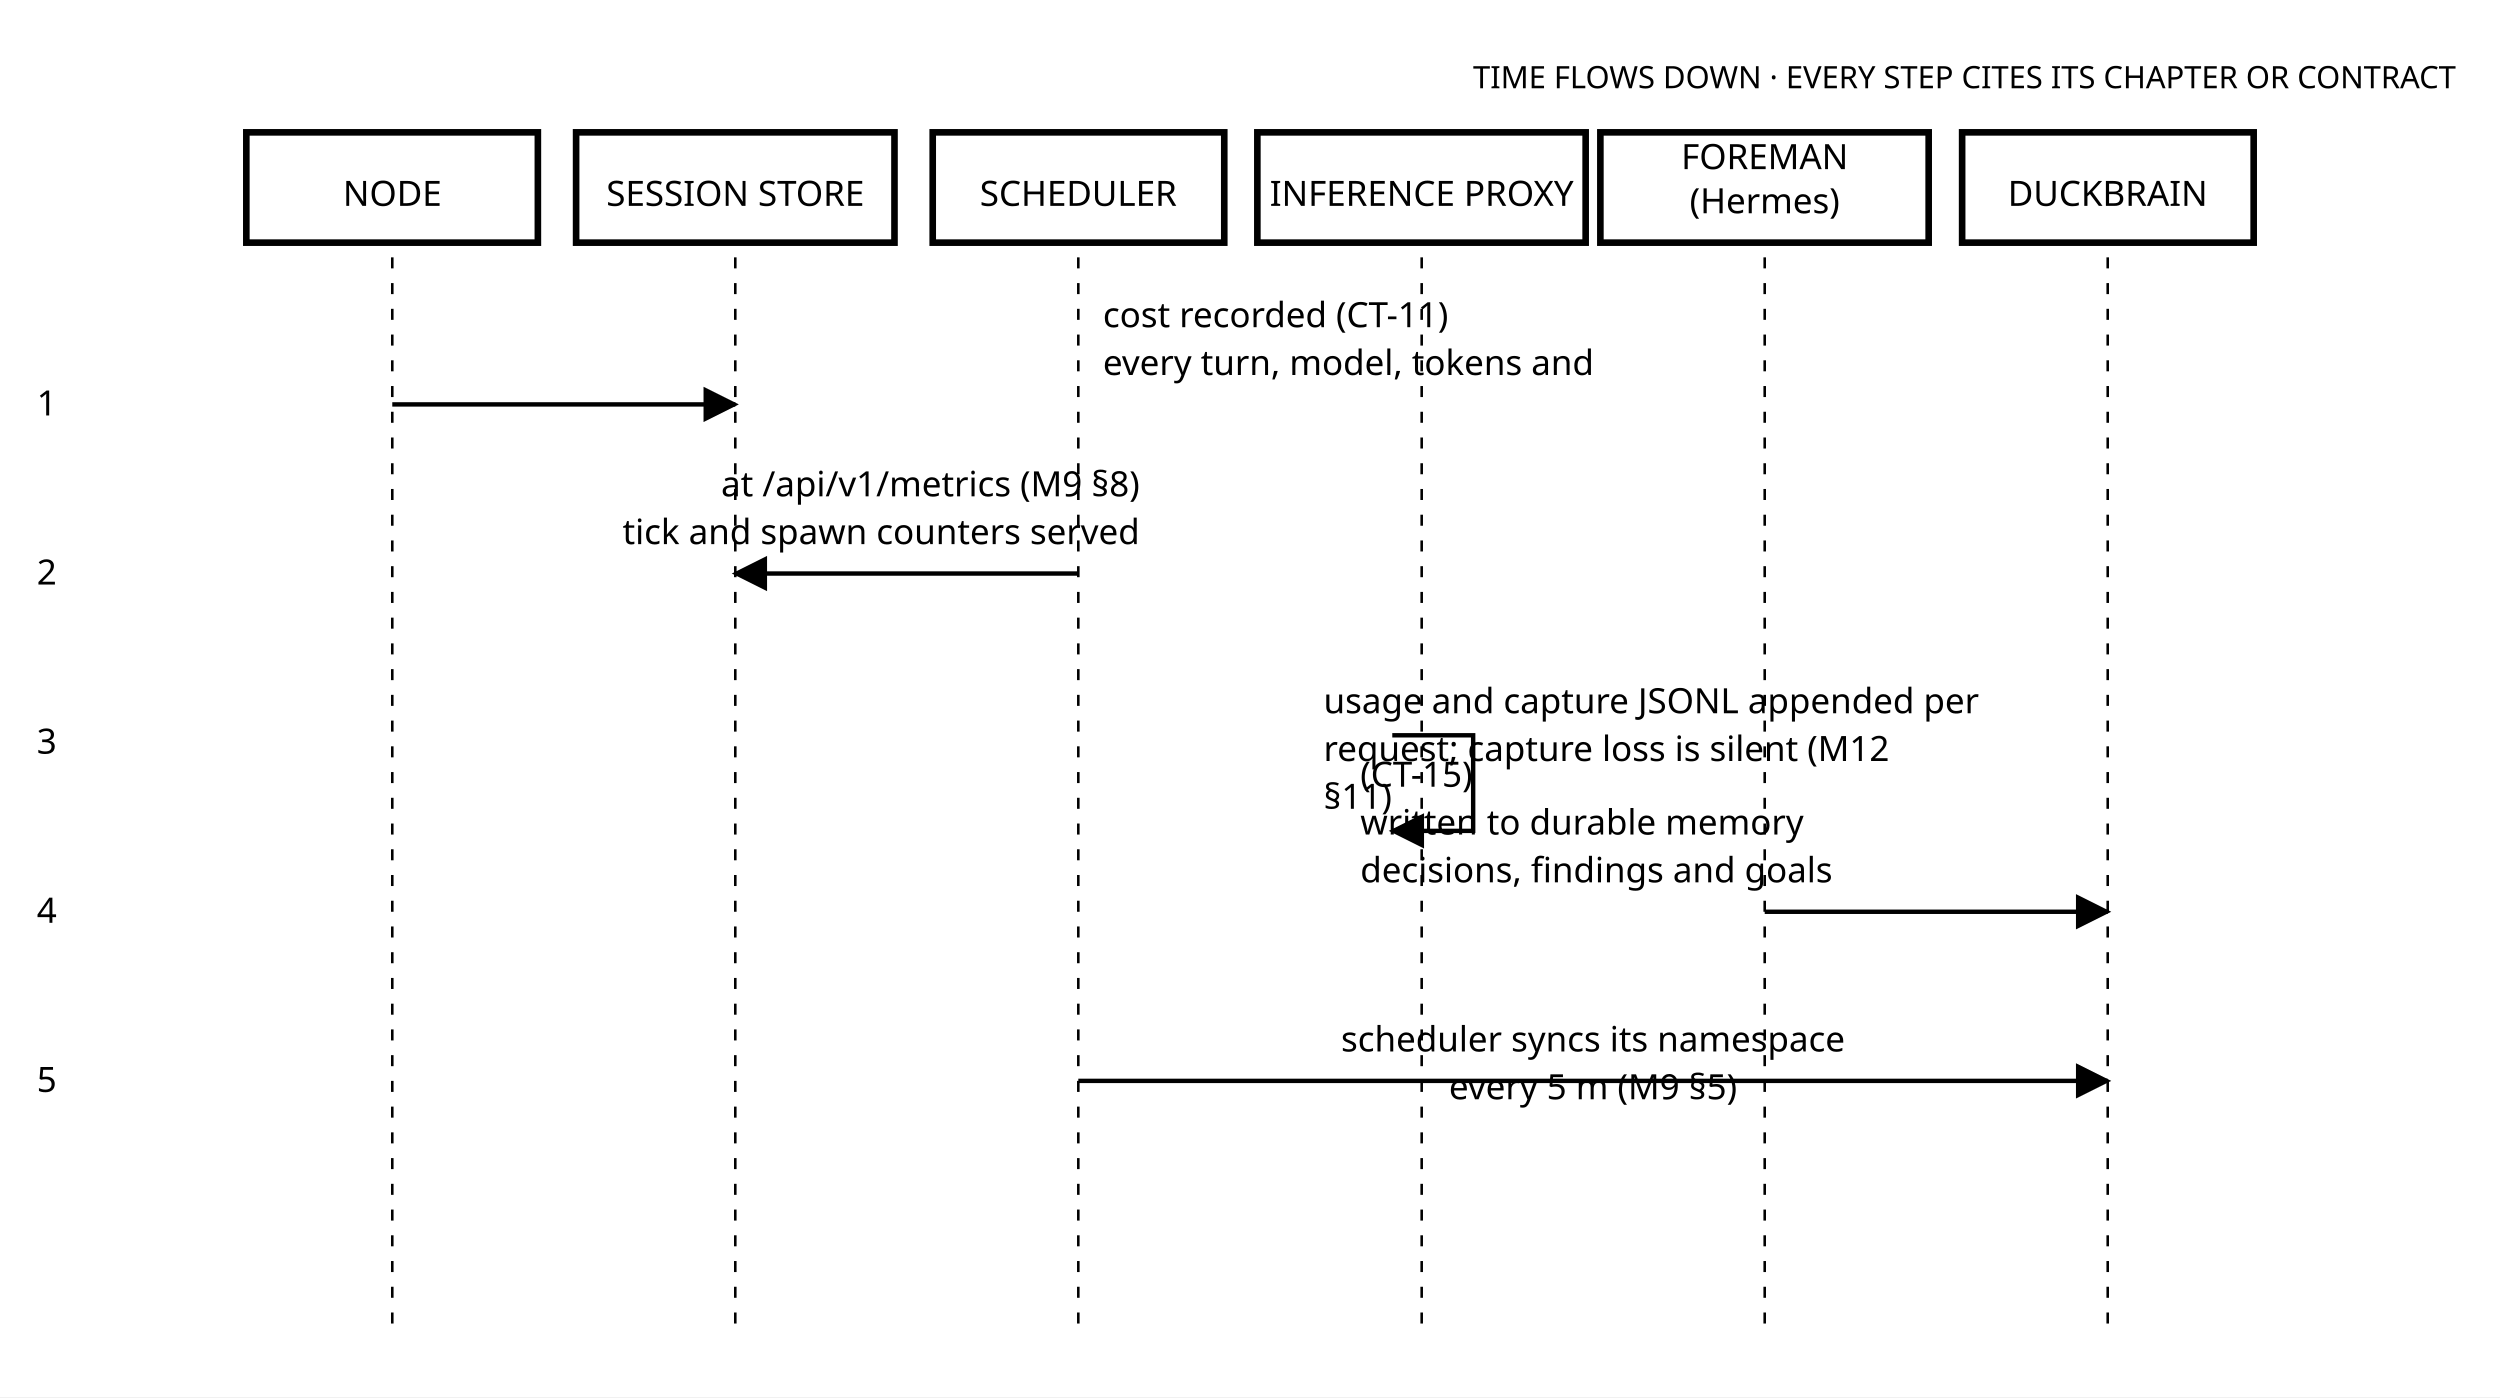
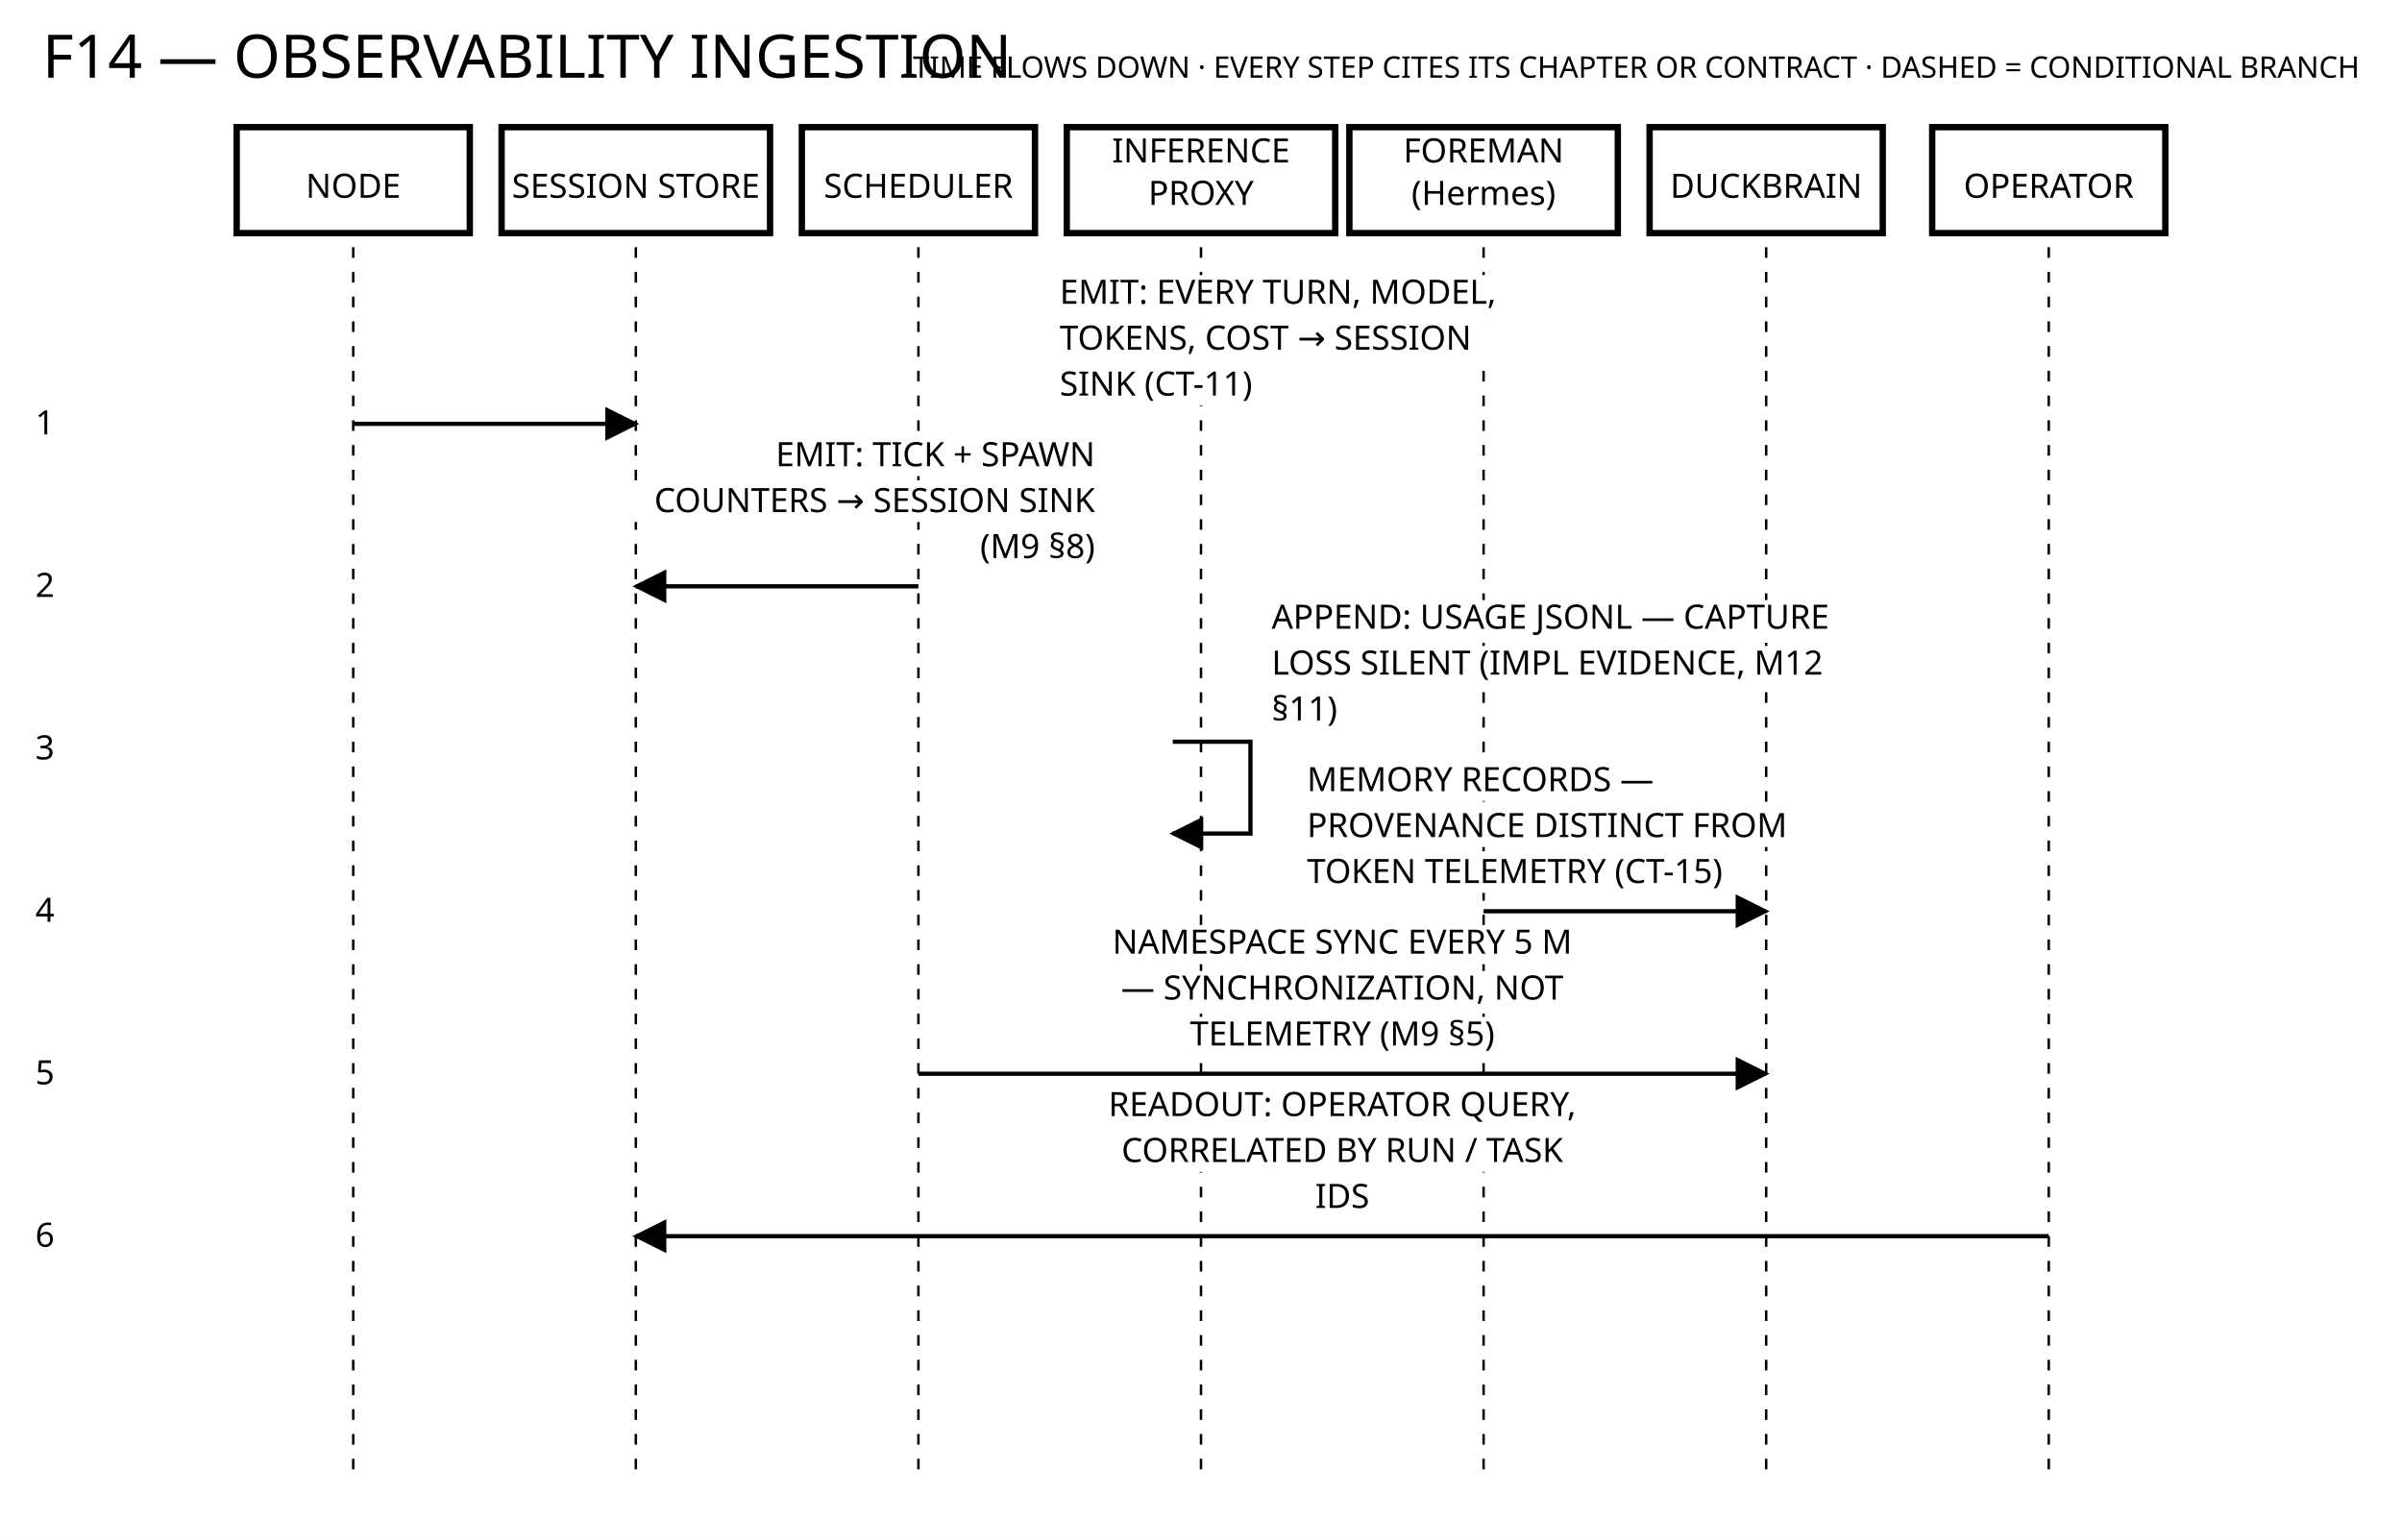
- <svg xmlns="http://www.w3.org/2000/svg" width="170.0mm" height="95.0mm" viewBox="0 0 680 380.0" preserveAspectRatio="xMidYMid meet">
-   <rect width="680" height="380.0" fill="#ffffff" />
+ <svg xmlns="http://www.w3.org/2000/svg" width="170.0mm" height="109.0mm" viewBox="0 0 680 436.0" preserveAspectRatio="xMidYMid meet">
+   <rect width="680" height="436.0" fill="#ffffff" />
  <defs>
    <marker id="ar" viewBox="0 0 10 10" refX="9" refY="5" markerWidth="8" markerHeight="8" orient="auto">
      <path d="M0,0 L10,5 L0,10 z" fill="#000000" />
    </marker>
  </defs>
  <g font-family="Routed Gothic Narrow, Routed Gothic, sans-serif">
-     <text x="668.0" y="24.0" font-size="8.40" fill="#000000" text-anchor="end">TIME FLOWS DOWN · EVERY STEP CITES ITS CHAPTER OR CONTRACT</text>
-     <rect x="67.0" y="36.0" width="79.3" height="30.0" fill="#ffffff" stroke="#000000" stroke-width="1.8" />
-     <text x="106.7" y="56.0" font-size="9.50" fill="#000000" text-anchor="middle">NODE</text>
-     <polyline points="106.7,70.0 106.7,360.0" fill="none" stroke="#000000" stroke-width="0.7" stroke-dasharray="3 4" />
-     <rect x="156.7" y="36.0" width="86.6" height="30.0" fill="#ffffff" stroke="#000000" stroke-width="1.8" />
-     <text x="200.0" y="56.0" font-size="9.50" fill="#000000" text-anchor="middle">SESSION STORE</text>
-     <polyline points="200.0,70.0 200.0,360.0" fill="none" stroke="#000000" stroke-width="0.7" stroke-dasharray="3 4" />
-     <rect x="253.7" y="36.0" width="79.3" height="30.0" fill="#ffffff" stroke="#000000" stroke-width="1.8" />
-     <text x="293.3" y="56.0" font-size="9.50" fill="#000000" text-anchor="middle">SCHEDULER</text>
-     <polyline points="293.3,70.0 293.3,360.0" fill="none" stroke="#000000" stroke-width="0.7" stroke-dasharray="3 4" />
-     <rect x="342.0" y="36.0" width="89.3" height="30.0" fill="#ffffff" stroke="#000000" stroke-width="1.8" />
-     <text x="386.7" y="56.0" font-size="9.50" fill="#000000" text-anchor="middle">INFERENCE PROXY</text>
-     <polyline points="386.7,70.0 386.7,360.0" fill="none" stroke="#000000" stroke-width="0.7" stroke-dasharray="3 4" />
-     <rect x="435.3" y="36.0" width="89.3" height="30.0" fill="#ffffff" stroke="#000000" stroke-width="1.8" />
-     <text x="480.0" y="46.0" font-size="9.50" fill="#000000" text-anchor="middle">FOREMAN</text>
-     <text x="480.0" y="58.0" font-size="9.50" fill="#000000" text-anchor="middle">(Hermes)</text>
-     <polyline points="480.0,70.0 480.0,360.0" fill="none" stroke="#000000" stroke-width="0.7" stroke-dasharray="3 4" />
-     <rect x="533.7" y="36.0" width="79.3" height="30.0" fill="#ffffff" stroke="#000000" stroke-width="1.8" />
-     <text x="573.3" y="56.0" font-size="9.50" fill="#000000" text-anchor="middle">DUCKBRAIN</text>
-     <polyline points="573.3,70.0 573.3,360.0" fill="none" stroke="#000000" stroke-width="0.7" stroke-dasharray="3 4" />
-     <text x="10.0" y="113.0" font-size="9.50" fill="#000000" text-anchor="start">1</text>
-     <polyline points="106.7,110.0 200.0,110.0" fill="none" stroke="#000000" stroke-width="1.2" marker-end="url(#ar)" />
-     <text x="300.0" y="102.0" font-size="9.50" fill="#000000" text-anchor="start">every turn, model, tokens and</text>
-     <text x="300.0" y="89.0" font-size="9.50" fill="#000000" text-anchor="start">cost recorded (CT-11)</text>
-     <text x="10.0" y="159.0" font-size="9.50" fill="#000000" text-anchor="start">2</text>
-     <polyline points="293.3,156.0 200.0,156.0" fill="none" stroke="#000000" stroke-width="1.2" marker-end="url(#ar)" />
-     <text x="310.0" y="148.0" font-size="9.50" fill="#000000" text-anchor="end">tick and spawn counters served</text>
-     <text x="310.0" y="135.0" font-size="9.50" fill="#000000" text-anchor="end">at /api/v1/metrics (M9 §8)</text>
-     <text x="10.0" y="205.0" font-size="9.50" fill="#000000" text-anchor="start">3</text>
-     <polyline points="378.7,200.0 400.7,200.0 400.7,226.0 378.7,226.0" fill="none" stroke="#000000" stroke-width="1.2" marker-end="url(#ar)" />
-     <text x="360.0" y="194.0" font-size="9.50" fill="#000000" text-anchor="start">usage and capture JSONL appended per</text>
-     <text x="360.0" y="207.0" font-size="9.50" fill="#000000" text-anchor="start">request; capture loss is silent (M12</text>
-     <text x="360.0" y="220.0" font-size="9.50" fill="#000000" text-anchor="start">§11)</text>
-     <text x="10.0" y="251.0" font-size="9.50" fill="#000000" text-anchor="start">4</text>
-     <polyline points="480.0,248.0 573.3,248.0" fill="none" stroke="#000000" stroke-width="1.2" marker-end="url(#ar)" />
-     <text x="370.0" y="240.0" font-size="9.50" fill="#000000" text-anchor="start">decisions, findings and goals</text>
-     <text x="370.0" y="227.0" font-size="9.50" fill="#000000" text-anchor="start">written to durable memory</text>
-     <text x="370.0" y="214.0" font-size="9.50" fill="#000000" text-anchor="start">(CT-15)</text>
-     <text x="10.0" y="297.0" font-size="9.50" fill="#000000" text-anchor="start">5</text>
-     <polyline points="293.3,294.0 573.3,294.0" fill="none" stroke="#000000" stroke-width="1.2" marker-end="url(#ar)" />
-     <text x="433.3" y="286.0" font-size="9.50" fill="#000000" text-anchor="middle">scheduler syncs its namespace</text>
-     <text x="433.3" y="299.0" font-size="9.50" fill="#000000" text-anchor="middle">every 5 m (M9 §5)</text>
+     <text x="12.0" y="22.0" font-size="17.00" fill="#000000" text-anchor="start">F14 — OBSERVABILITY INGESTION</text>
+     <text x="668.0" y="22.0" font-size="8.40" fill="#000000" text-anchor="end">TIME FLOWS DOWN · EVERY STEP CITES ITS CHAPTER OR CONTRACT · DASHED = CONDITIONAL BRANCH</text>
+     <rect x="67.0" y="36.0" width="66.0" height="30.0" fill="#ffffff" stroke="#000000" stroke-width="1.8" />
+     <text x="100.0" y="56.0" font-size="9.50" fill="#000000" text-anchor="middle">NODE</text>
+     <polyline points="100.0,70.0 100.0,416.0" fill="none" stroke="#000000" stroke-width="0.7" stroke-dasharray="3 4" />
+     <rect x="142.0" y="36.0" width="76.0" height="30.0" fill="#ffffff" stroke="#000000" stroke-width="1.8" />
+     <text x="180.0" y="56.0" font-size="9.50" fill="#000000" text-anchor="middle">SESSION STORE</text>
+     <polyline points="180.0,70.0 180.0,416.0" fill="none" stroke="#000000" stroke-width="0.7" stroke-dasharray="3 4" />
+     <rect x="227.0" y="36.0" width="66.0" height="30.0" fill="#ffffff" stroke="#000000" stroke-width="1.8" />
+     <text x="260.0" y="56.0" font-size="9.50" fill="#000000" text-anchor="middle">SCHEDULER</text>
+     <polyline points="260.0,70.0 260.0,416.0" fill="none" stroke="#000000" stroke-width="0.7" stroke-dasharray="3 4" />
+     <rect x="302.0" y="36.0" width="76.0" height="30.0" fill="#ffffff" stroke="#000000" stroke-width="1.8" />
+     <text x="340.0" y="46.0" font-size="9.50" fill="#000000" text-anchor="middle">INFERENCE</text>
+     <text x="340.0" y="58.0" font-size="9.50" fill="#000000" text-anchor="middle">PROXY</text>
+     <polyline points="340.0,70.0 340.0,416.0" fill="none" stroke="#000000" stroke-width="0.7" stroke-dasharray="3 4" />
+     <rect x="382.0" y="36.0" width="76.0" height="30.0" fill="#ffffff" stroke="#000000" stroke-width="1.8" />
+     <text x="420.0" y="46.0" font-size="9.50" fill="#000000" text-anchor="middle">FOREMAN</text>
+     <text x="420.0" y="58.0" font-size="9.50" fill="#000000" text-anchor="middle">(Hermes)</text>
+     <polyline points="420.0,70.0 420.0,416.0" fill="none" stroke="#000000" stroke-width="0.7" stroke-dasharray="3 4" />
+     <rect x="467.0" y="36.0" width="66.0" height="30.0" fill="#ffffff" stroke="#000000" stroke-width="1.8" />
+     <text x="500.0" y="56.0" font-size="9.50" fill="#000000" text-anchor="middle">DUCKBRAIN</text>
+     <polyline points="500.0,70.0 500.0,416.0" fill="none" stroke="#000000" stroke-width="0.7" stroke-dasharray="3 4" />
+     <rect x="547.0" y="36.0" width="66.0" height="30.0" fill="#ffffff" stroke="#000000" stroke-width="1.8" />
+     <text x="580.0" y="56.0" font-size="9.50" fill="#000000" text-anchor="middle">OPERATOR</text>
+     <polyline points="580.0,70.0 580.0,416.0" fill="none" stroke="#000000" stroke-width="0.7" stroke-dasharray="3 4" />
+     <text x="10.0" y="123.0" font-size="9.50" fill="#000000" text-anchor="start">1</text>
+     <polyline points="100.0,120.0 180.0,120.0" fill="none" stroke="#000000" stroke-width="1.2" marker-end="url(#ar)" />
+     <rect x="297.0" y="77.9" width="138.0" height="10.9" fill="#ffffff" />
+     <text x="300.0" y="86.0" font-size="9.50" fill="#000000" text-anchor="start">EMIT: EVERY TURN, MODEL,</text>
+     <rect x="297.0" y="90.9" width="127.0" height="10.9" fill="#ffffff" />
+     <text x="300.0" y="99.0" font-size="9.50" fill="#000000" text-anchor="start">TOKENS, COST → SESSION</text>
+     <rect x="297.0" y="103.9" width="72.0" height="10.9" fill="#ffffff" />
+     <text x="300.0" y="112.0" font-size="9.50" fill="#000000" text-anchor="start">SINK (CT-11)</text>
+     <text x="10.0" y="169.0" font-size="9.50" fill="#000000" text-anchor="start">2</text>
+     <polyline points="260.0,166.0 180.0,166.0" fill="none" stroke="#000000" stroke-width="1.2" marker-end="url(#ar)" />
+     <rect x="205.0" y="123.9" width="105.0" height="10.9" fill="#ffffff" />
+     <text x="310.0" y="132.0" font-size="9.50" fill="#000000" text-anchor="end">EMIT: TICK + SPAWN</text>
+     <rect x="177.5" y="136.9" width="132.5" height="10.9" fill="#ffffff" />
+     <text x="310.0" y="145.0" font-size="9.50" fill="#000000" text-anchor="end">COUNTERS → SESSION SINK</text>
+     <rect x="265.5" y="149.9" width="44.5" height="10.9" fill="#ffffff" />
+     <text x="310.0" y="158.0" font-size="9.50" fill="#000000" text-anchor="end">(M9 §8)</text>
+     <text x="10.0" y="215.0" font-size="9.50" fill="#000000" text-anchor="start">3</text>
+     <polyline points="332.0,210.0 354.0,210.0 354.0,236.0 332.0,236.0" fill="none" stroke="#000000" stroke-width="1.2" marker-end="url(#ar)" />
+     <rect x="357.0" y="169.9" width="165.5" height="10.9" fill="#ffffff" />
+     <text x="360.0" y="178.0" font-size="9.50" fill="#000000" text-anchor="start">APPEND: USAGE JSONL — CAPTURE</text>
+     <rect x="357.0" y="182.9" width="176.5" height="10.9" fill="#ffffff" />
+     <text x="360.0" y="191.0" font-size="9.50" fill="#000000" text-anchor="start">LOSS SILENT (IMPL EVIDENCE, M12</text>
+     <rect x="357.0" y="195.9" width="28.0" height="10.9" fill="#ffffff" />
+     <text x="360.0" y="204.0" font-size="9.50" fill="#000000" text-anchor="start">§11)</text>
+     <text x="10.0" y="261.0" font-size="9.50" fill="#000000" text-anchor="start">4</text>
+     <polyline points="420.0,258.0 500.0,258.0" fill="none" stroke="#000000" stroke-width="1.2" marker-end="url(#ar)" />
+     <rect x="367.0" y="215.9" width="94.0" height="10.9" fill="#ffffff" />
+     <text x="370.0" y="224.0" font-size="9.50" fill="#000000" text-anchor="start">MEMORY RECORDS —</text>
+     <rect x="367.0" y="228.9" width="138.0" height="10.9" fill="#ffffff" />
+     <text x="370.0" y="237.0" font-size="9.50" fill="#000000" text-anchor="start">PROVENANCE DISTINCT FROM</text>
+     <rect x="367.0" y="241.9" width="132.5" height="10.9" fill="#ffffff" />
+     <text x="370.0" y="250.0" font-size="9.50" fill="#000000" text-anchor="start">TOKEN TELEMETRY (CT-15)</text>
+     <text x="10.0" y="307.0" font-size="9.50" fill="#000000" text-anchor="start">5</text>
+     <polyline points="260.0,304.0 500.0,304.0" fill="none" stroke="#000000" stroke-width="1.2" marker-end="url(#ar)" />
+     <rect x="311.0" y="261.9" width="138.0" height="10.9" fill="#ffffff" />
+     <text x="380.0" y="270.0" font-size="9.50" fill="#000000" text-anchor="middle">NAMESPACE SYNC EVERY 5 M</text>
+     <rect x="316.5" y="274.9" width="127.0" height="10.9" fill="#ffffff" />
+     <text x="380.0" y="283.0" font-size="9.50" fill="#000000" text-anchor="middle">— SYNCHRONIZATION, NOT</text>
+     <rect x="330.2" y="287.9" width="99.5" height="10.9" fill="#ffffff" />
+     <text x="380.0" y="296.0" font-size="9.50" fill="#000000" text-anchor="middle">TELEMETRY (M9 §5)</text>
+     <text x="10.0" y="353.0" font-size="9.50" fill="#000000" text-anchor="start">6</text>
+     <polyline points="580.0,350.0 180.0,350.0" fill="none" stroke="#000000" stroke-width="1.2" marker-end="url(#ar)" />
+     <rect x="311.0" y="307.9" width="138.0" height="10.9" fill="#ffffff" />
+     <text x="380.0" y="316.0" font-size="9.50" fill="#000000" text-anchor="middle">READOUT: OPERATOR QUERY,</text>
+     <rect x="311.0" y="320.9" width="138.0" height="10.9" fill="#ffffff" />
+     <text x="380.0" y="329.0" font-size="9.50" fill="#000000" text-anchor="middle">CORRELATED BY RUN / TASK</text>
+     <rect x="368.8" y="333.9" width="22.5" height="10.9" fill="#ffffff" />
+     <text x="380.0" y="342.0" font-size="9.50" fill="#000000" text-anchor="middle">IDS</text>
  </g>
</svg>
